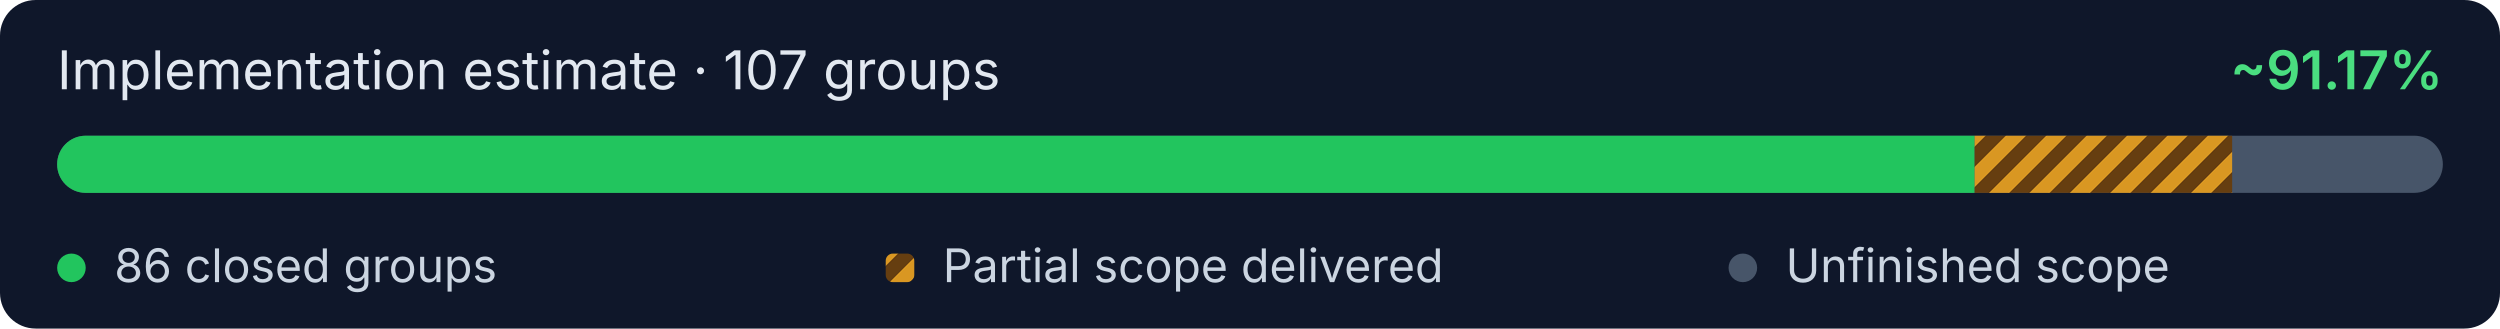
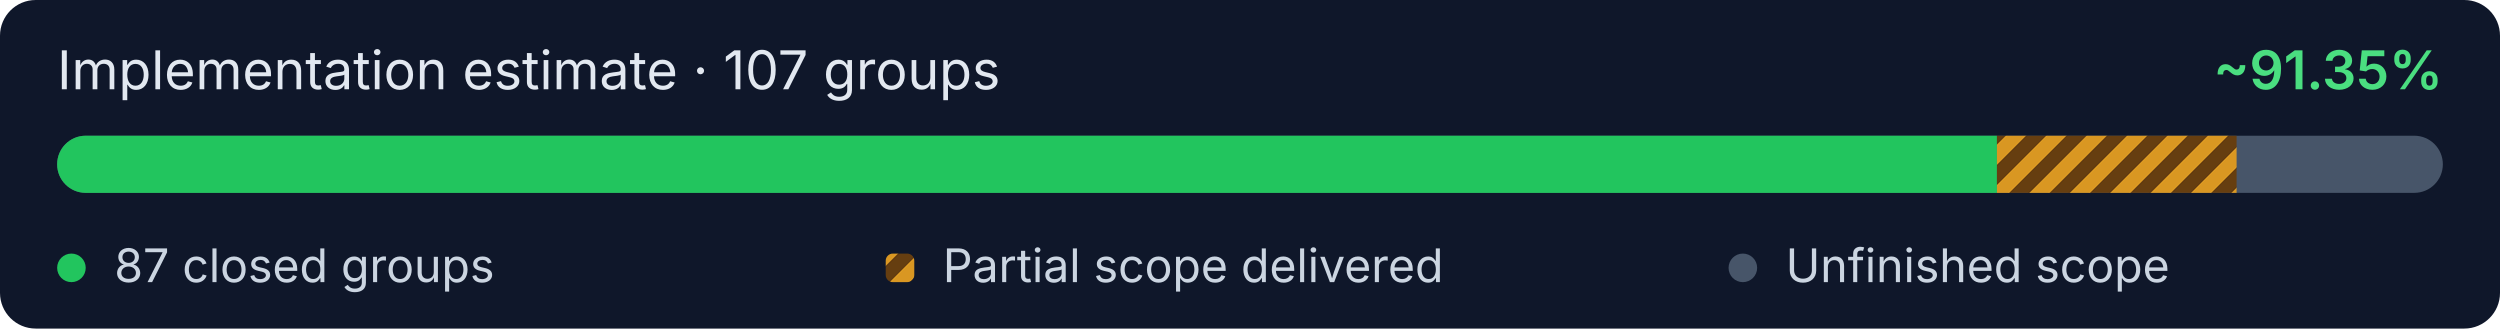
<svg xmlns="http://www.w3.org/2000/svg" width="700" height="92" viewBox="0 0 700 92" role="img" aria-labelledby="title description">
  <defs>
    <clipPath id="track">
      <rect x="16" y="38" width="668" height="16" rx="8" />
    </clipPath>
    <pattern id="partial" width="8" height="8" patternUnits="userSpaceOnUse" patternTransform="rotate(45)">
      <rect width="8" height="8" fill="#663e10" />
      <rect width="4" height="8" fill="#d99722" />
    </pattern>
  </defs>
  <rect width="700" height="92" rx="10" fill="#0f172a" />
  <g font-family="system-ui, -apple-system, BlinkMacSystemFont, 'Segoe UI', sans-serif">
    <text x="16" y="25" font-size="15" fill="#e2e8f0">Implementation estimate · 107 groups</text>
-     <text x="684" y="25" text-anchor="end" font-size="15" font-weight="600" fill="#4ade80">~91.17%</text>
+     <text x="684" y="25" text-anchor="end" font-size="15" font-weight="600" fill="#4ade80">~91.35%</text>
    <g clip-path="url(#track)">
      <rect x="16" y="38" width="668" height="16" fill="#475569" />
-       <rect id="closed-segment" x="16" y="38" width="536.897" height="16" fill="#22c55e" />
-       <rect id="partial-segment" x="552.897" y="38" width="72.105" height="16" fill="url(#partial)" />
+       <rect id="closed-segment" x="16" y="38" width="543.14" height="16" fill="#22c55e" />
+       <rect id="partial-segment" x="559.14" y="38" width="67.11" height="16" fill="url(#partial)" />
    </g>
    <circle cx="20" cy="75" r="4" fill="#22c55e" />
-     <text x="32" y="79" font-size="13" fill="#cbd5e1">86 closed groups</text>
+     <text x="32" y="79" font-size="13" fill="#cbd5e1">87 closed groups</text>
    <rect x="248" y="71" width="8" height="8" rx="2" fill="url(#partial)" />
    <text x="264" y="79" font-size="13" fill="#cbd5e1">Partial scope delivered</text>
    <circle cx="488" cy="75" r="4" fill="#475569" />
    <text x="500" y="79" font-size="13" fill="#cbd5e1">Unfinished scope</text>
  </g>
</svg>
